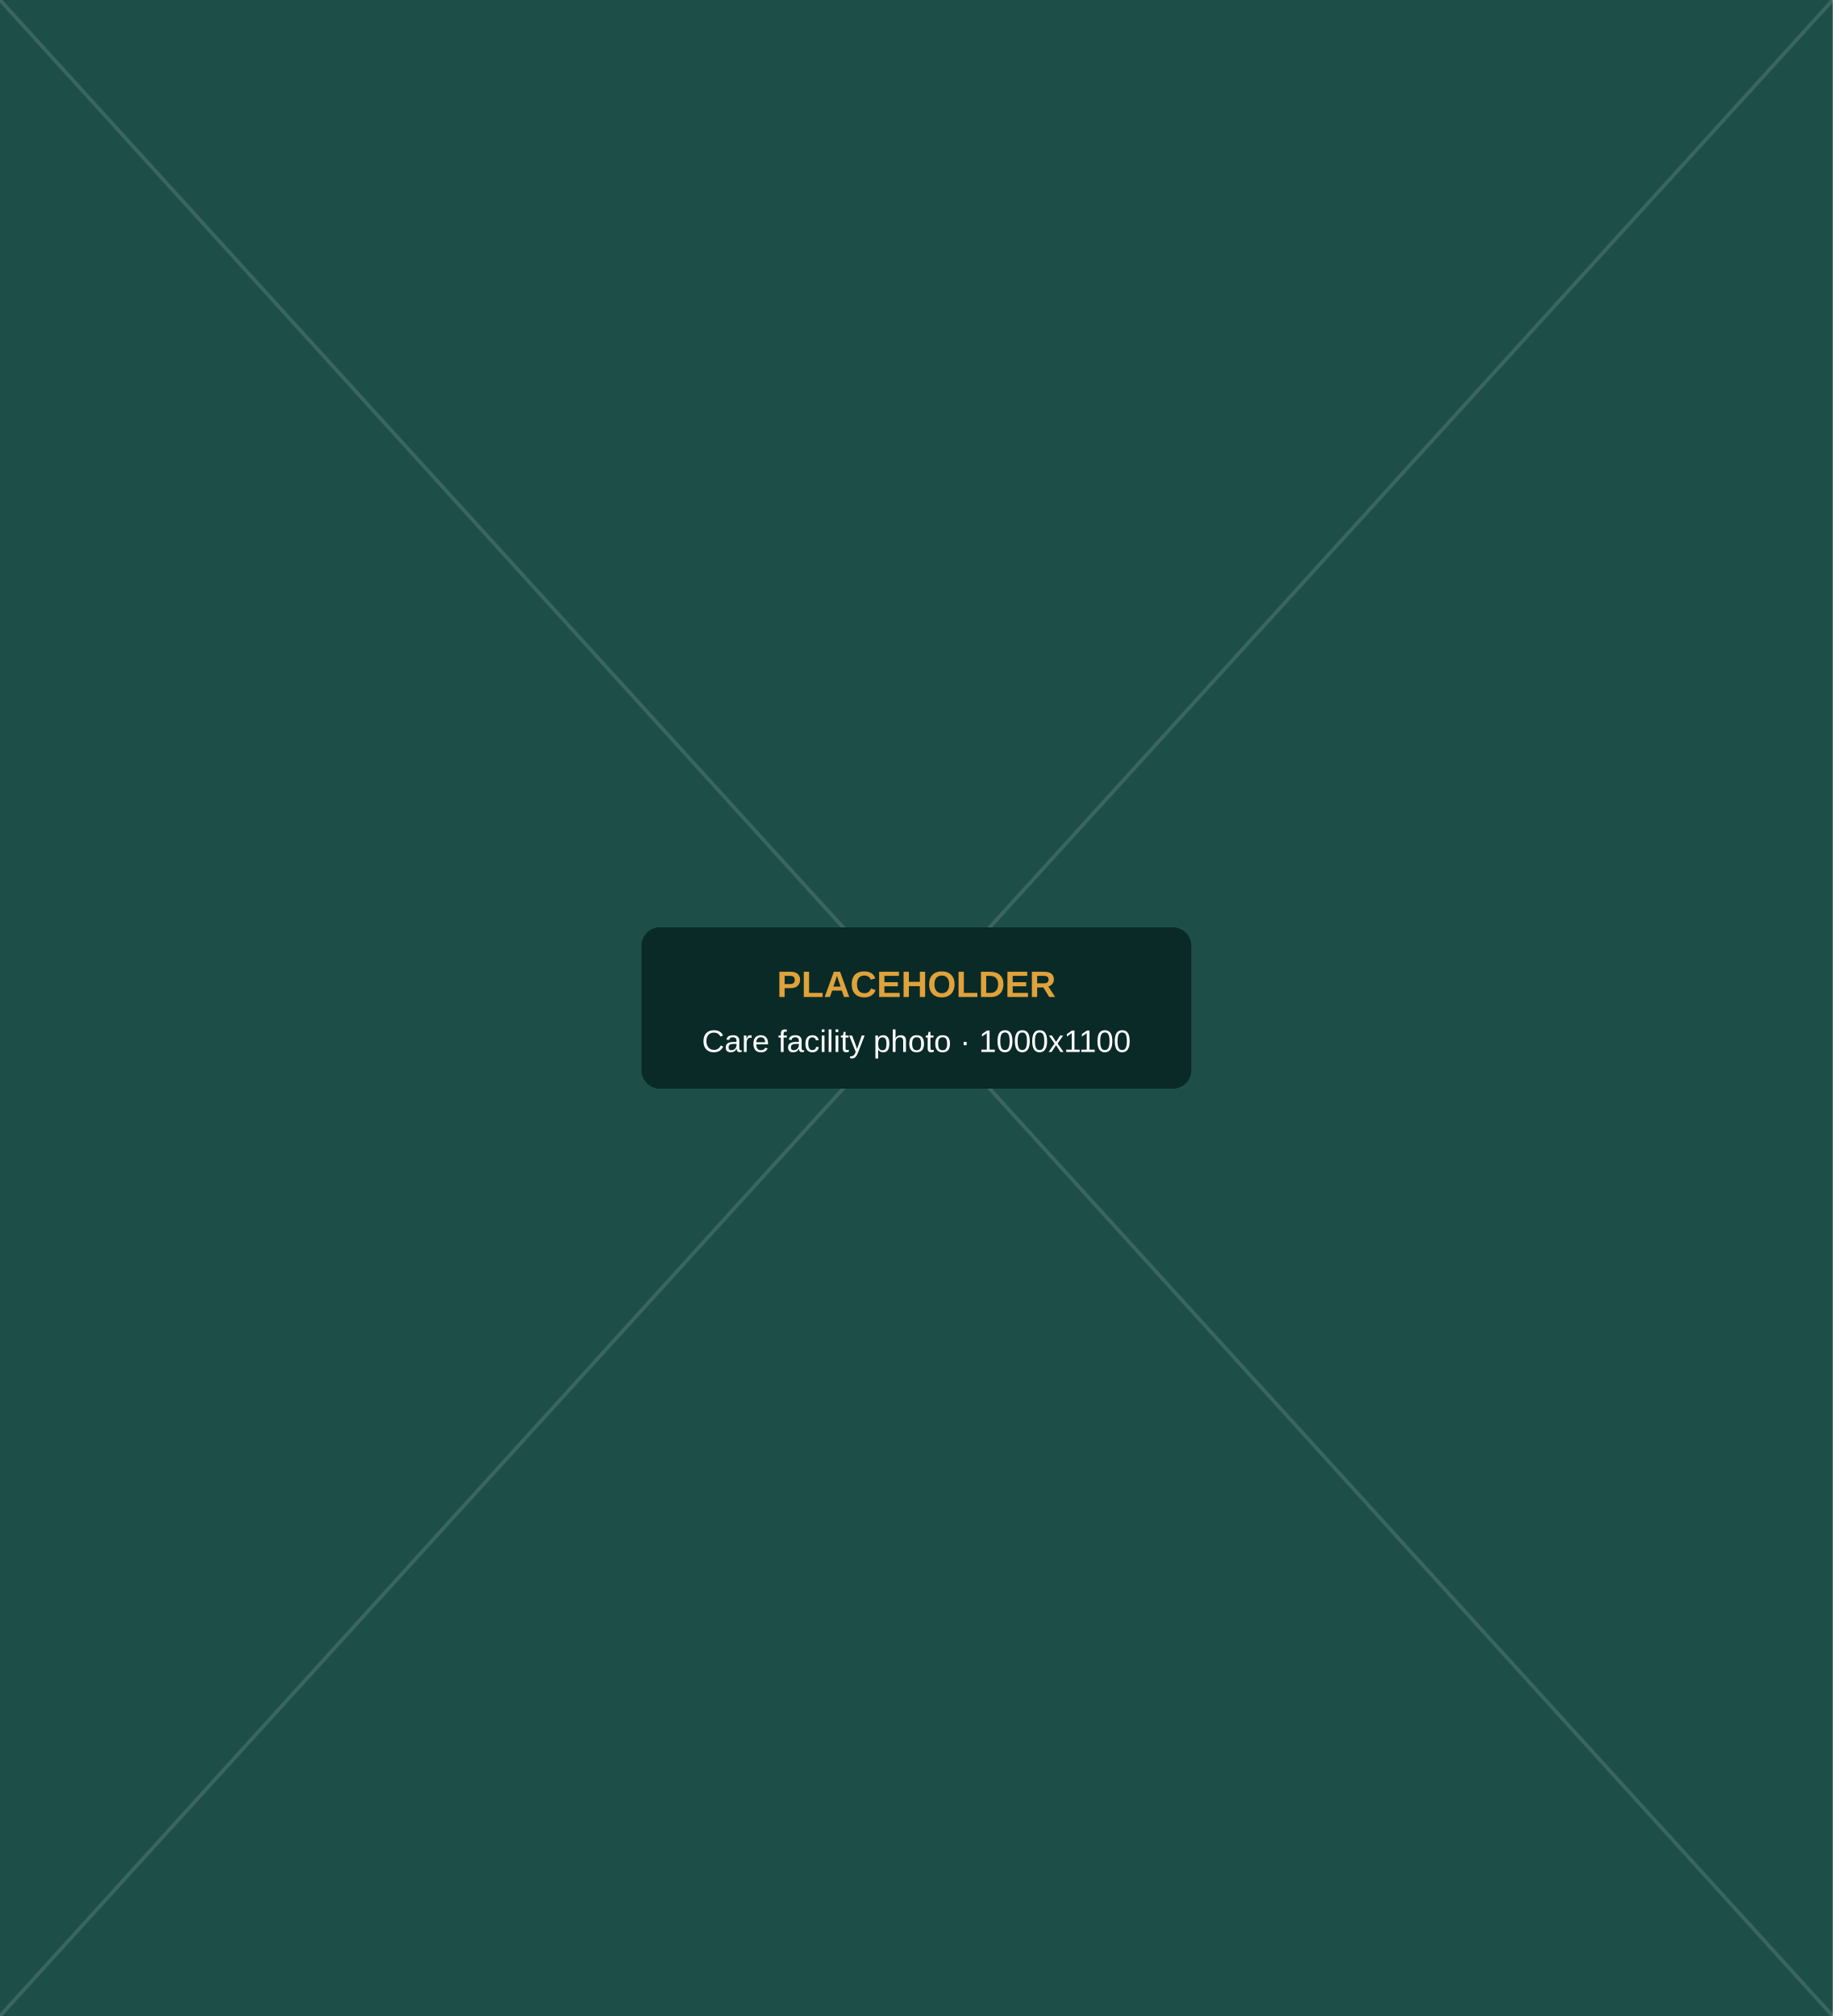
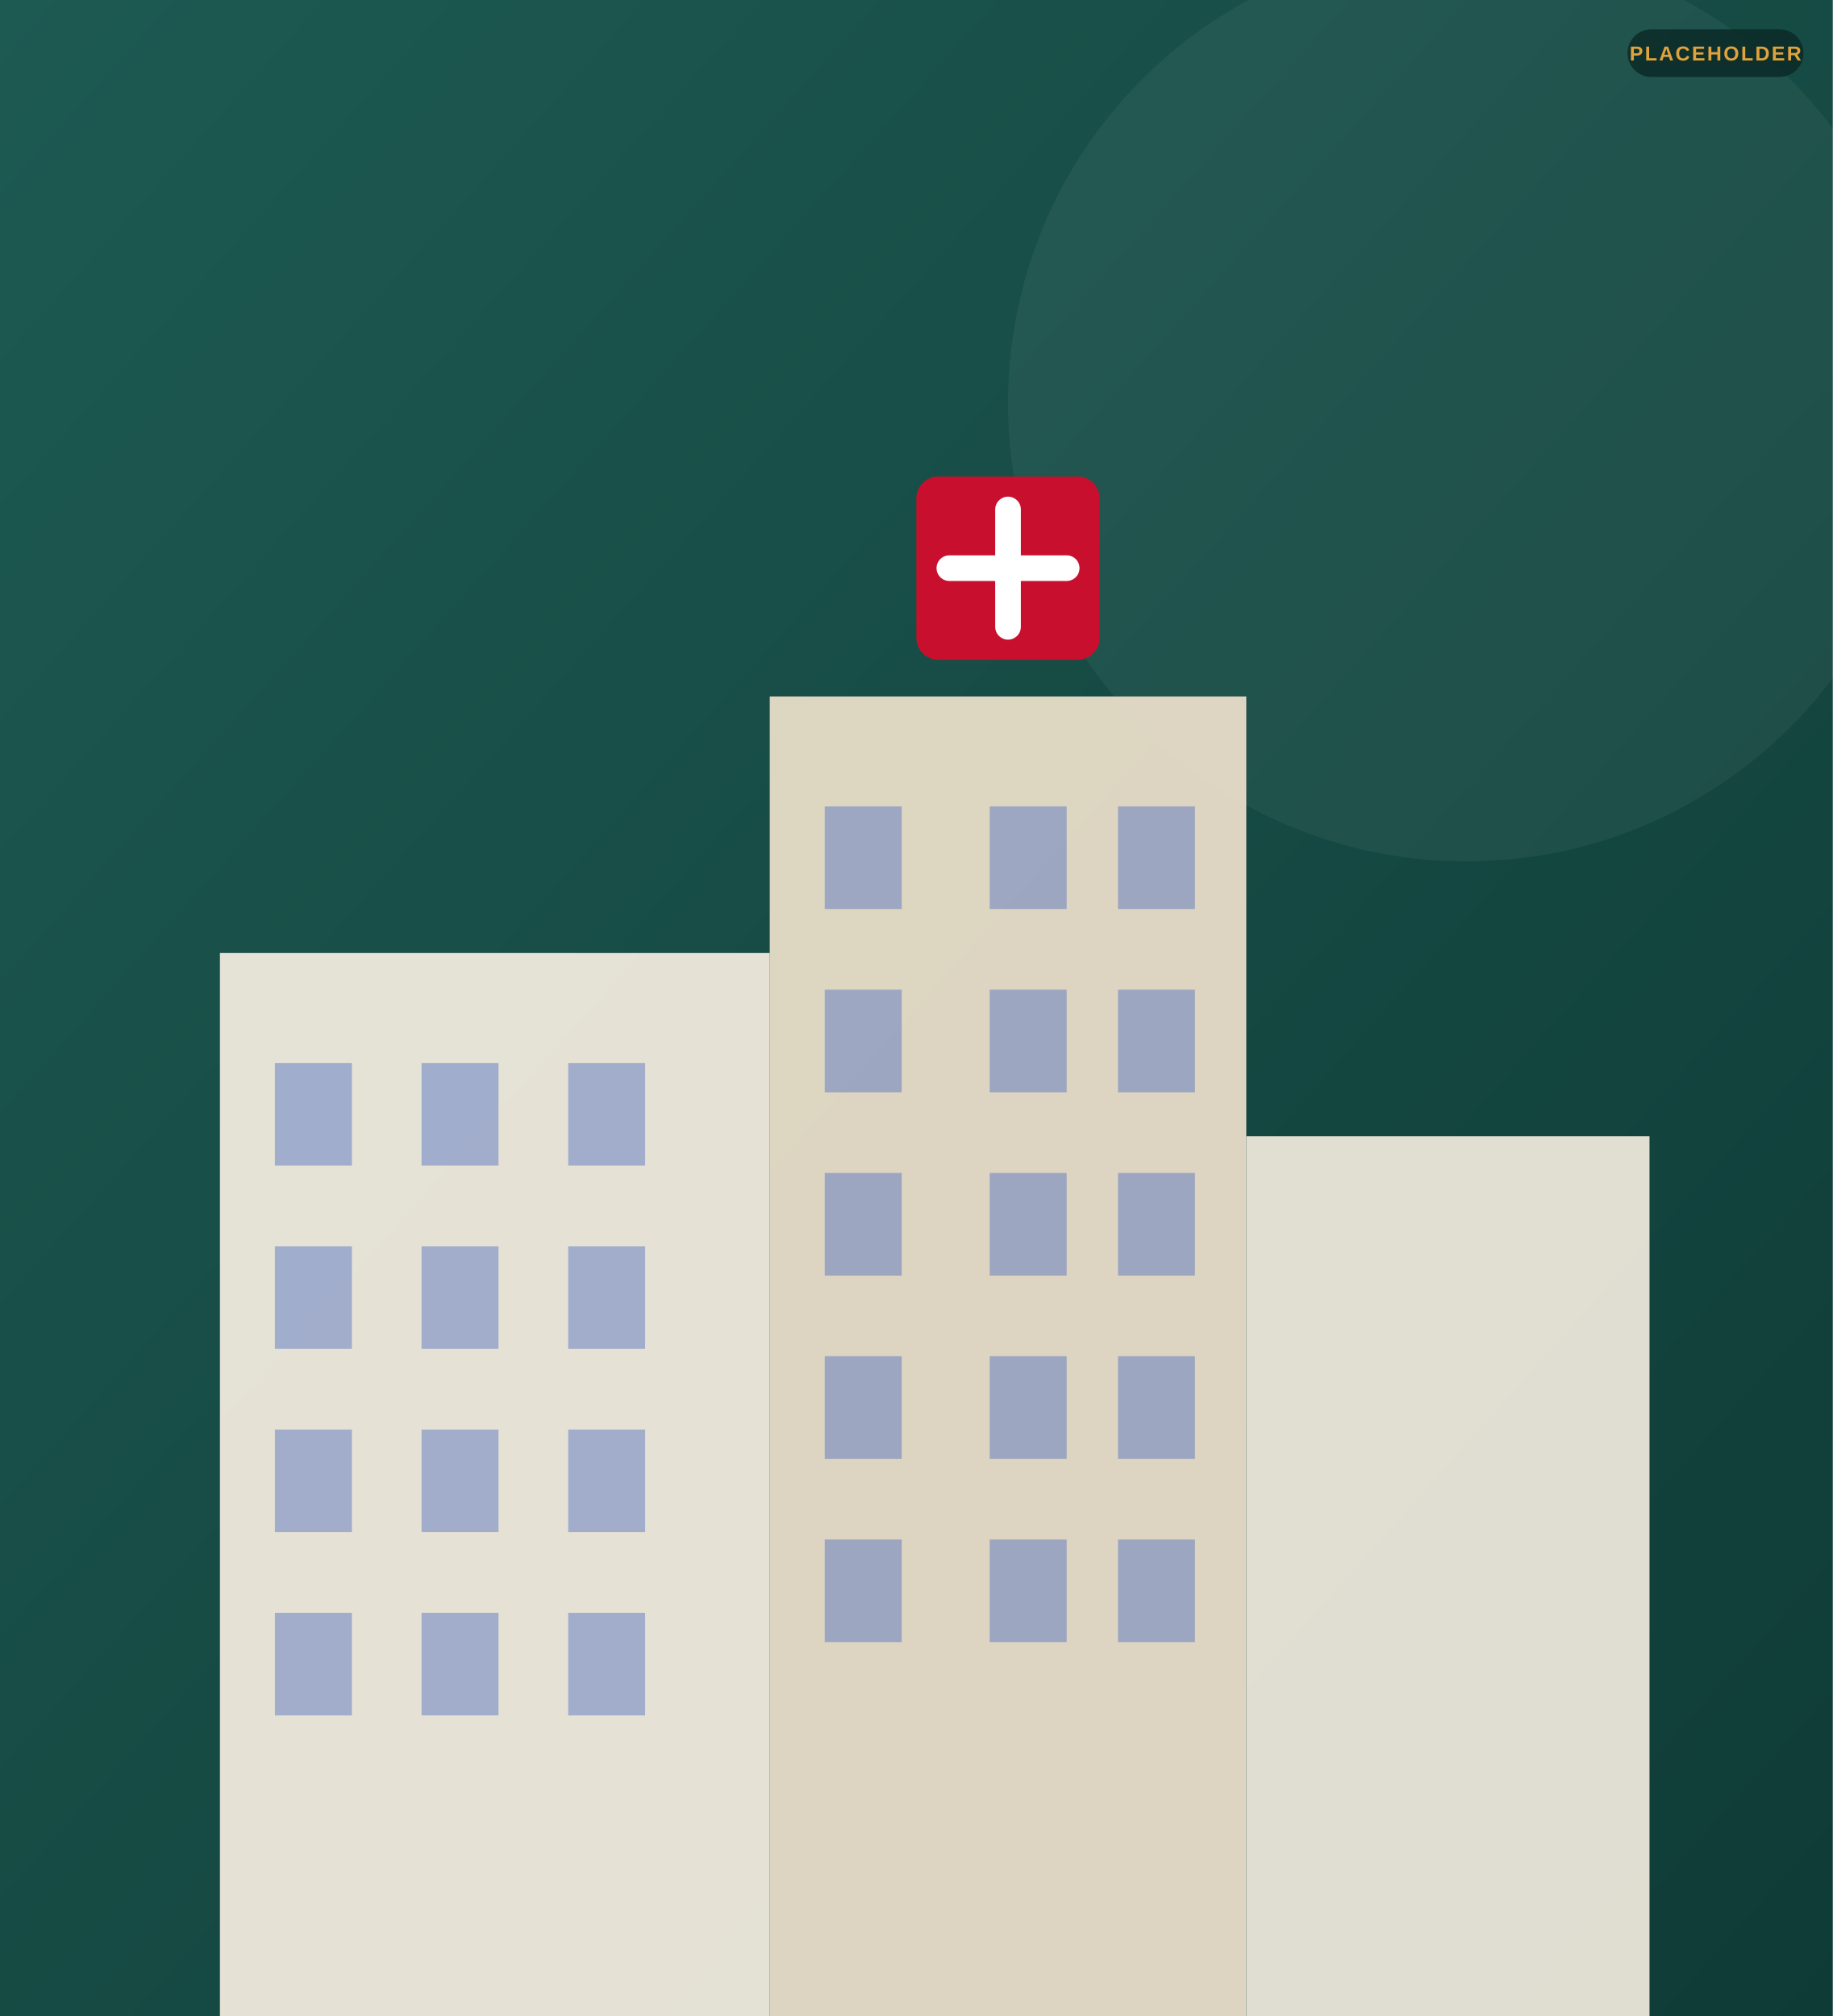
<svg xmlns="http://www.w3.org/2000/svg" width="1000" height="1100" viewBox="0 0 1000 1100">
-   <rect width="100%" height="100%" fill="#1d4f48" />
-   <path d="M0 0L1000 1100M1000 0L0 1100" stroke="#ffffff22" stroke-width="2" />
-   <rect x="350" y="506" width="300" height="88" rx="10" fill="#0a2a27" />
-   <text x="50%" y="544" fill="#e0a23a" font-family="Arial,sans-serif" font-size="20" font-weight="700" text-anchor="middle">PLACEHOLDER</text>
-   <text x="50%" y="574" fill="#fff" font-family="Arial,sans-serif" font-size="17" text-anchor="middle">Care facility photo · 1000x1100</text>
+   <defs>
+     <linearGradient id="g" x1="0" y1="0" x2="1" y2="1">
+       <stop offset="0" stop-color="#1d5a52" />
+       <stop offset="1" stop-color="#0f3b36" />
+     </linearGradient>
+   </defs>
+   <rect width="100%" height="100%" fill="url(#g)" />
+   <circle cx="800" cy="220" r="250" fill="#ffffff" opacity=".05" />
+   <rect x="120" y="520" width="300" height="580" fill="#f6efe2" opacity=".92" />
+   <rect x="420" y="380" width="260" height="720" fill="#e7dcc7" opacity=".95" />
+   <rect x="680" y="620" width="220" height="480" fill="#f6efe2" opacity=".9" />
+   <rect x="500" y="260" width="100" height="100" rx="12" fill="#c8102e" />
+   <path d="M550 278v64M518 310h64" stroke="#fff" stroke-width="14" stroke-linecap="round" />
+   <rect x="150" y="580" width="42" height="56" fill="#5d78c2" opacity=".5" />
+   <rect x="230" y="580" width="42" height="56" fill="#5d78c2" opacity=".5" />
+   <rect x="310" y="580" width="42" height="56" fill="#5d78c2" opacity=".5" />
+   <rect x="150" y="680" width="42" height="56" fill="#5d78c2" opacity=".5" />
+   <rect x="230" y="680" width="42" height="56" fill="#5d78c2" opacity=".5" />
+   <rect x="310" y="680" width="42" height="56" fill="#5d78c2" opacity=".5" />
+   <rect x="150" y="780" width="42" height="56" fill="#5d78c2" opacity=".5" />
+   <rect x="230" y="780" width="42" height="56" fill="#5d78c2" opacity=".5" />
+   <rect x="310" y="780" width="42" height="56" fill="#5d78c2" opacity=".5" />
+   <rect x="150" y="880" width="42" height="56" fill="#5d78c2" opacity=".5" />
+   <rect x="230" y="880" width="42" height="56" fill="#5d78c2" opacity=".5" />
+   <rect x="310" y="880" width="42" height="56" fill="#5d78c2" opacity=".5" />
+   <rect x="450" y="440" width="42" height="56" fill="#5d78c2" opacity=".5" />
+   <rect x="540" y="440" width="42" height="56" fill="#5d78c2" opacity=".5" />
+   <rect x="610" y="440" width="42" height="56" fill="#5d78c2" opacity=".5" />
+   <rect x="450" y="540" width="42" height="56" fill="#5d78c2" opacity=".5" />
+   <rect x="540" y="540" width="42" height="56" fill="#5d78c2" opacity=".5" />
+   <rect x="610" y="540" width="42" height="56" fill="#5d78c2" opacity=".5" />
+   <rect x="450" y="640" width="42" height="56" fill="#5d78c2" opacity=".5" />
+   <rect x="540" y="640" width="42" height="56" fill="#5d78c2" opacity=".5" />
+   <rect x="610" y="640" width="42" height="56" fill="#5d78c2" opacity=".5" />
+   <rect x="450" y="740" width="42" height="56" fill="#5d78c2" opacity=".5" />
+   <rect x="540" y="740" width="42" height="56" fill="#5d78c2" opacity=".5" />
+   <rect x="610" y="740" width="42" height="56" fill="#5d78c2" opacity=".5" />
+   <rect x="450" y="840" width="42" height="56" fill="#5d78c2" opacity=".5" />
+   <rect x="540" y="840" width="42" height="56" fill="#5d78c2" opacity=".5" />
+   <rect x="610" y="840" width="42" height="56" fill="#5d78c2" opacity=".5" />
+   <g transform="translate(984 16)">
+     <rect x="-96" y="0" width="96" height="26" rx="13" fill="#0a2a27" opacity=".85" />
+     <text x="-48" y="17" fill="#e0a23a" font-family="Arial,sans-serif" font-size="11" font-weight="700" text-anchor="middle" letter-spacing="1">PLACEHOLDER</text>
+   </g>
</svg>
